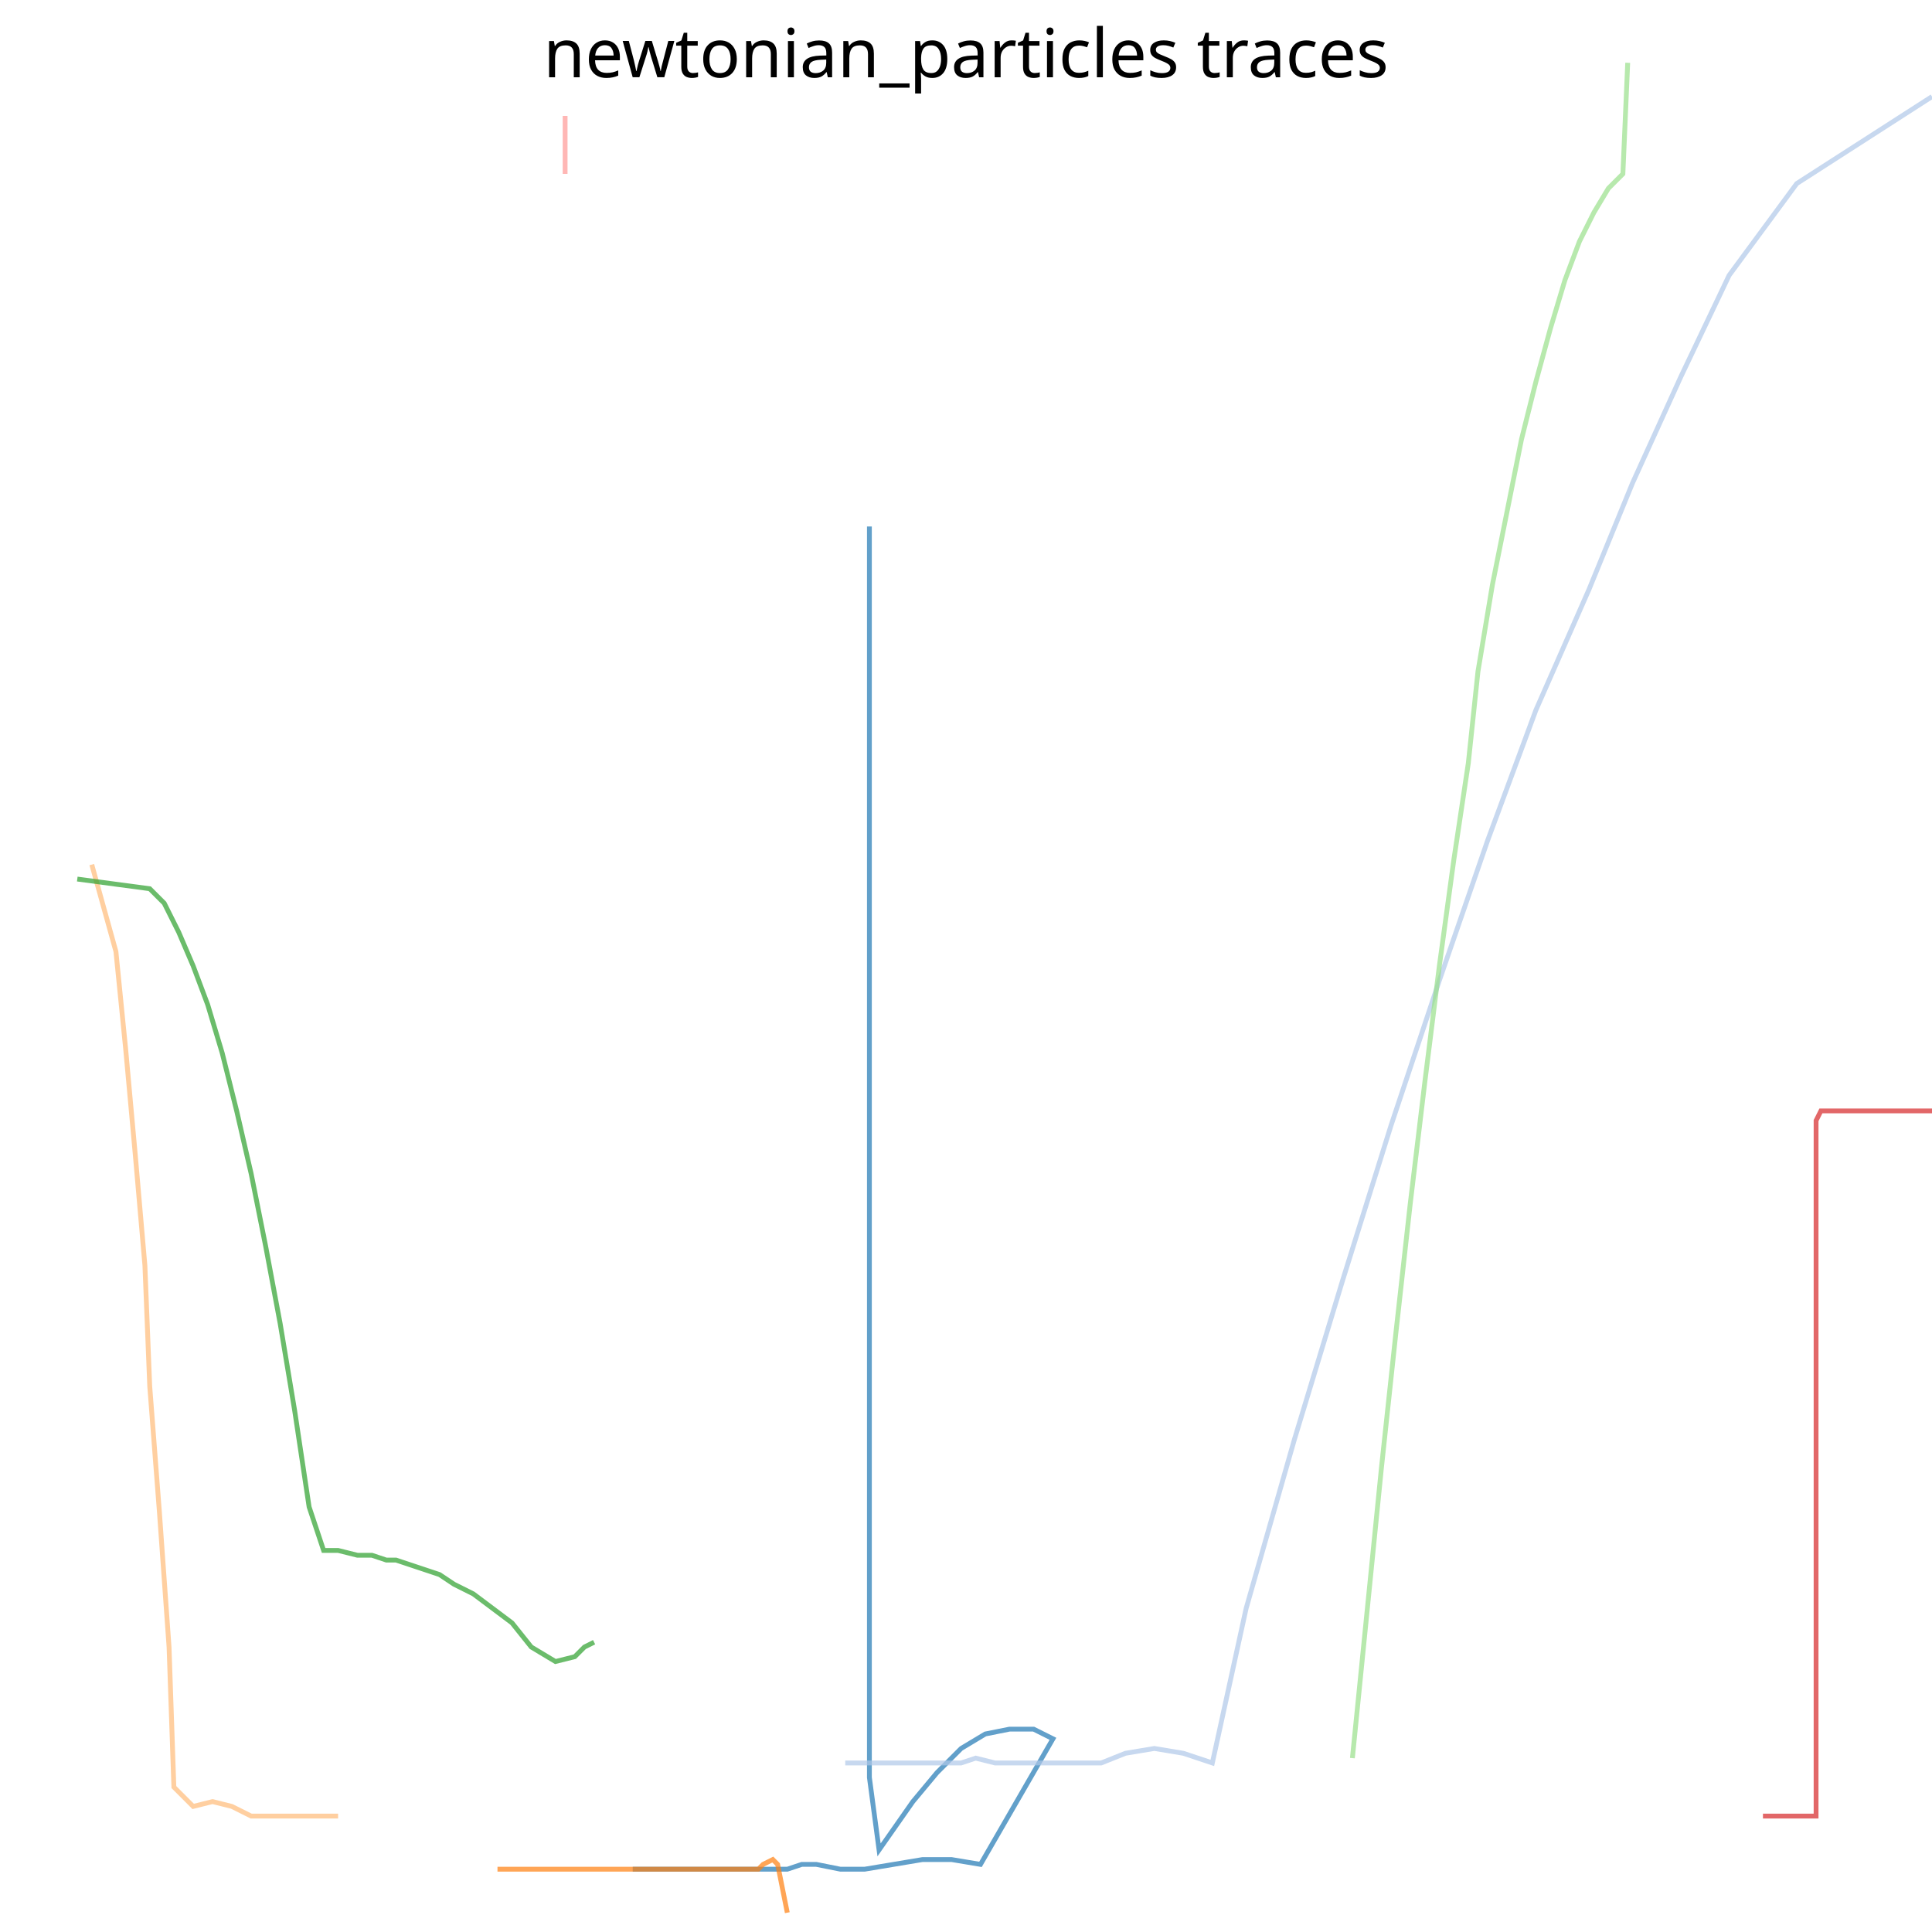
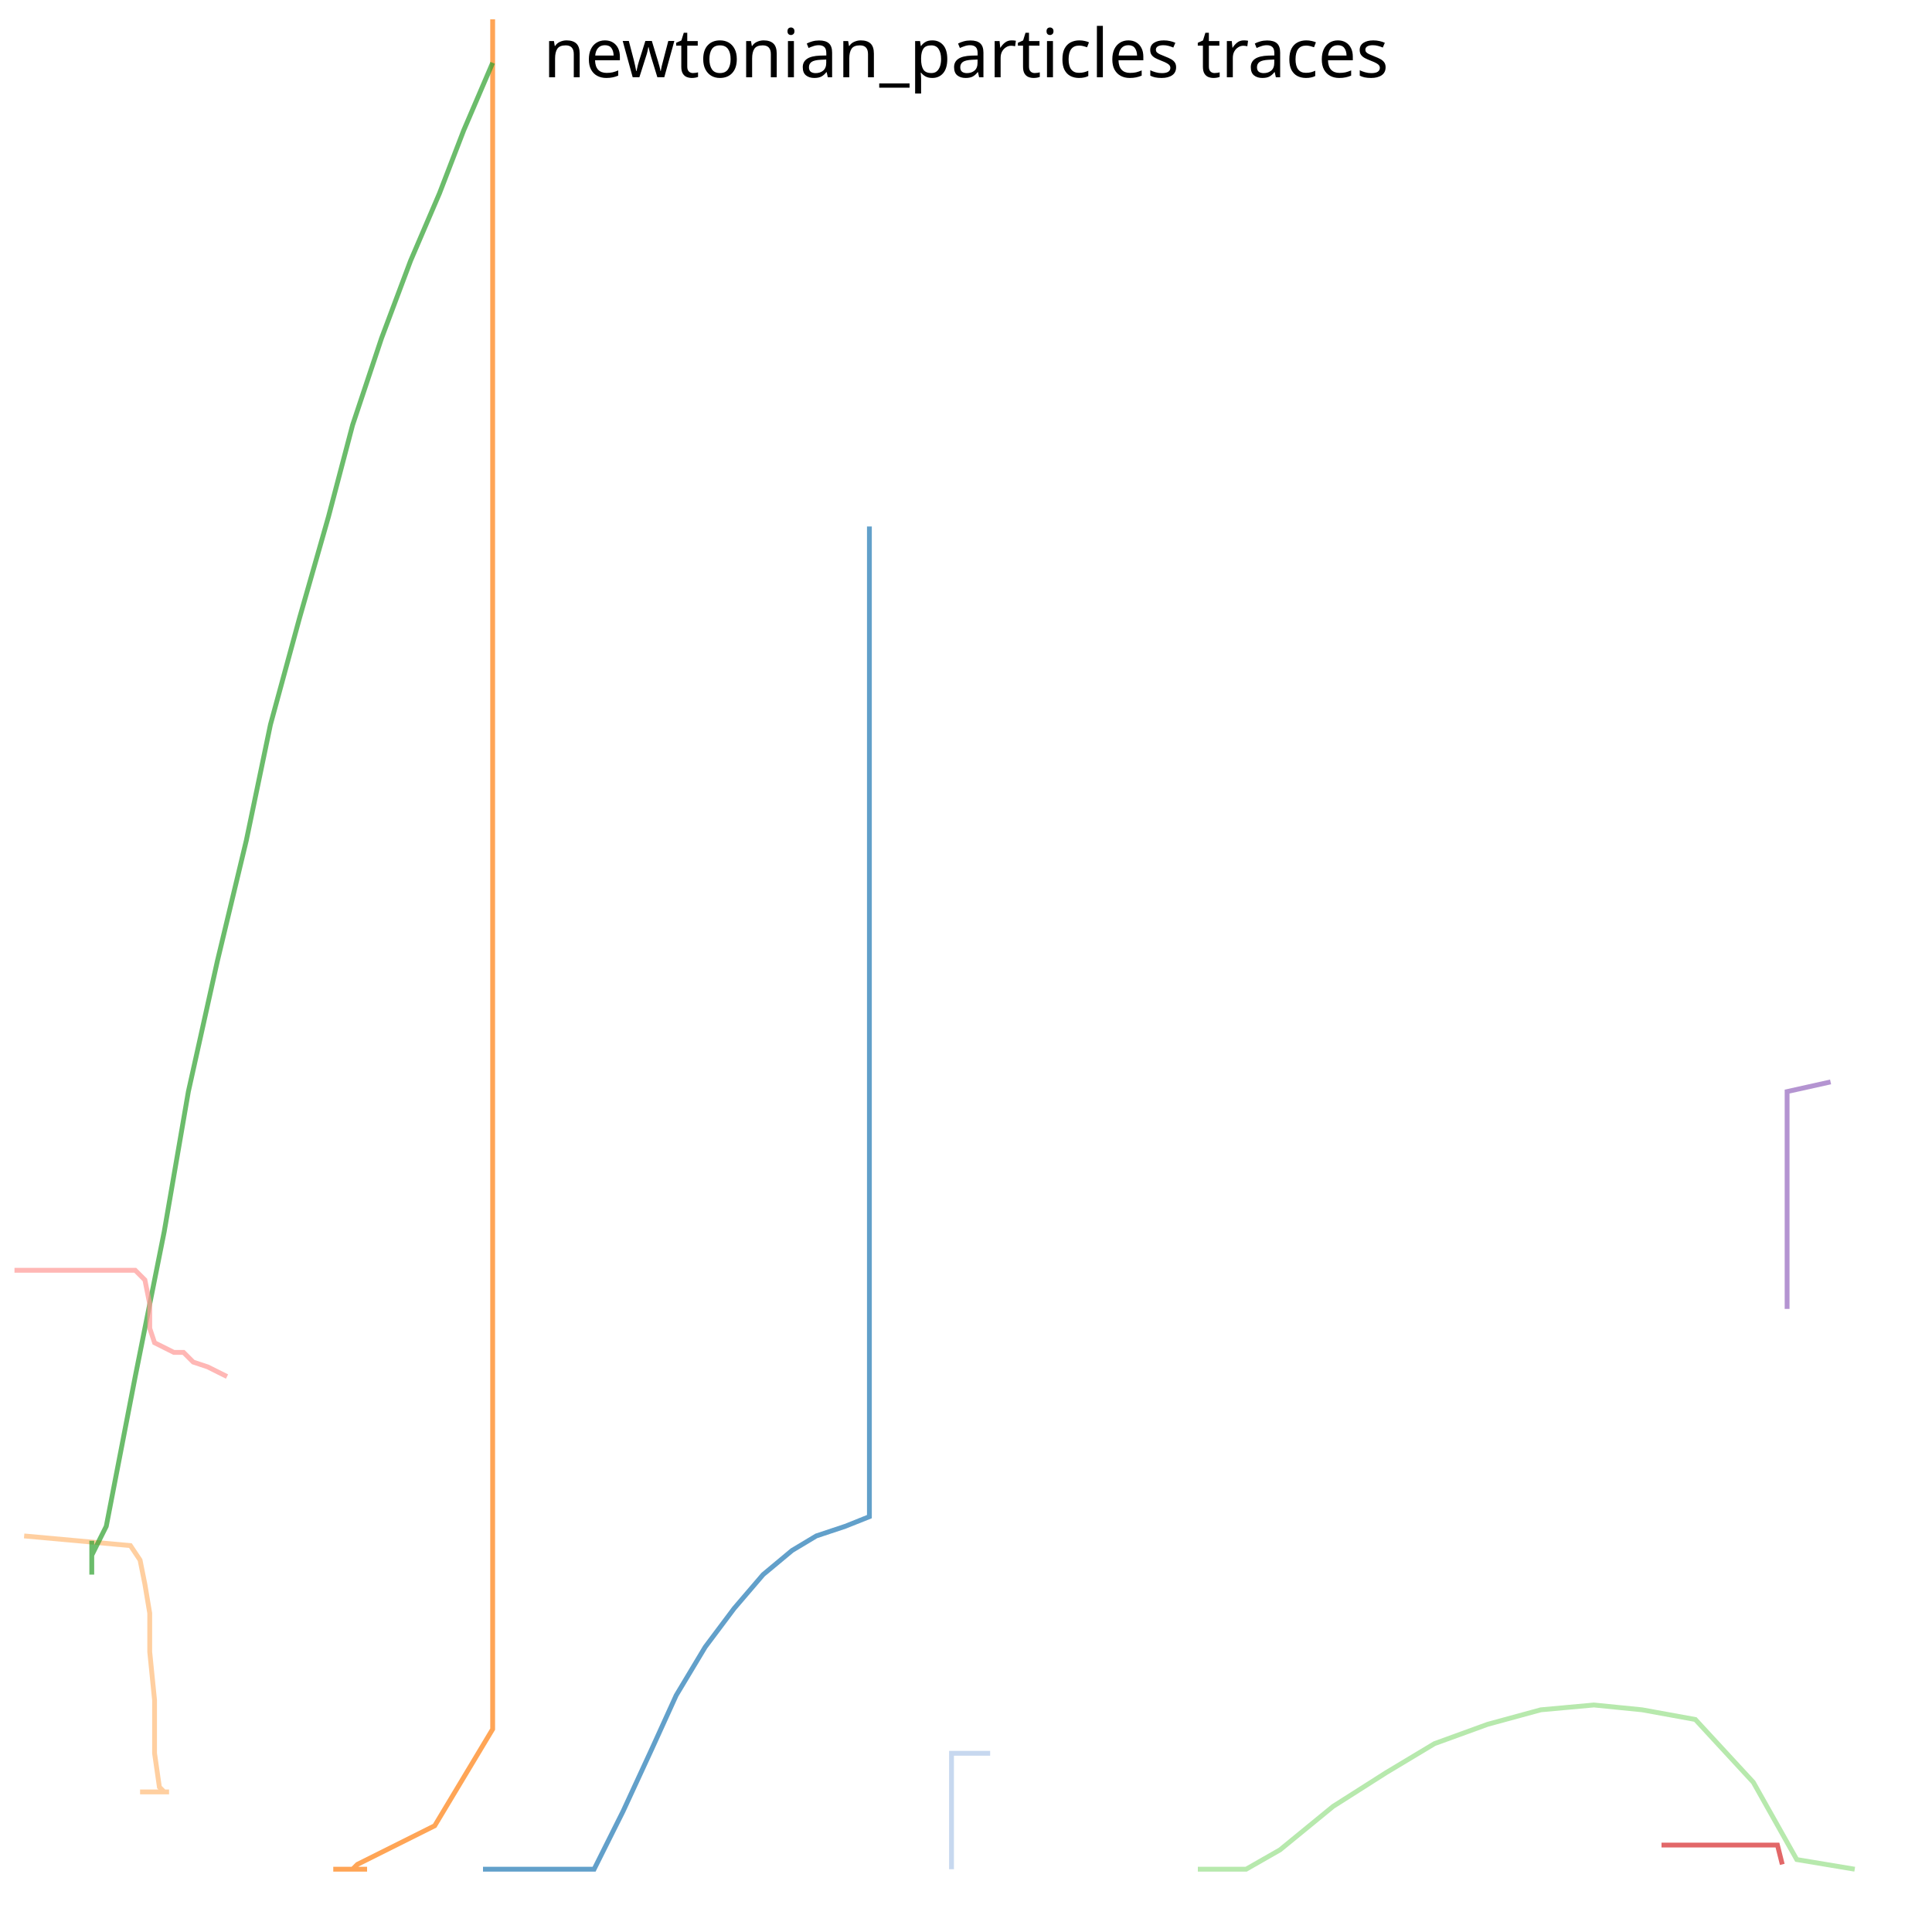
<svg xmlns="http://www.w3.org/2000/svg" width="400" height="400" viewBox="0 0 400 400">
  <rect width="400" height="400" fill="white" />
  <text x="200" y="16" text-anchor="middle" font-size="14" font-family="sans-serif">newtonian_particles traces</text>
-   <polyline points="180,109 180,110 180,112 180,116 180,122 180,130 180,138 180,149 180,161 180,175 180,190 180,207 180,225 180,245 180,266 180,289 180,314 180,340 180,368 182,383 189,373 194,367 199,362 204,359 209,358 214,358 218,360 203,386 197,385 191,385 185,386 179,387 174,387 169,386 166,386 163,387 159,387 156,387 152,387 149,387 146,387 143,387 140,387 137,387 134,387 132,387 132,387 132,387 132,387 132,387 132,387 132,387 132,387 132,387 132,387 132,387 132,387 132,387 132,387 132,387 131,387" fill="none" stroke="rgb(31,119,180)" stroke-width="1" opacity="0.7" />
-   <polyline points="400,20 372,38 358,57 348,78 338,100 329,122 318,147 308,174 298,203 288,233 278,265 268,298 258,333 251,365 245,363 239,362 233,363 228,365 222,365 216,365 210,365 206,365 202,364 199,365 196,365 193,365 191,365 189,365 186,365 184,365 181,365 179,365 177,365 175,365 175,365 175,365 176,365 176,365 177,365 177,365 178,365 178,365 179,365 180,365 181,365 182,365 183,365" fill="none" stroke="rgb(175,199,232)" stroke-width="1" opacity="0.7" />
-   <polyline points="163,396 161,386 160,385 158,386 157,387 155,387 154,387 153,387 151,387 150,387 149,387 147,387 146,387 145,387 142,387 140,387 136,387 133,387 129,387 126,387 122,387 119,387 115,387 112,387 108,387 105,387 105,387 106,387 106,387 106,387 106,387 106,387 105,387 105,387 105,387 105,387 105,387 105,387 104,387 104,387 104,387 103,387" fill="none" stroke="rgb(255,127,14)" stroke-width="1" opacity="0.7" />
-   <polyline points="19,179 24,197 26,217 28,239 30,262 31,287 33,313 35,341 36,370 40,374 44,373 48,374 52,376 56,376 59,376 63,376 66,376 69,376 70,376 70,376 70,376 70,376 70,376 70,376 70,376 70,376 69,376 69,376 69,376 69,376 69,376 69,376 68,376 68,376" fill="none" stroke="rgb(255,187,120)" stroke-width="1" opacity="0.7" />
-   <polyline points="16,182 31,184 34,187 37,193 40,200 43,208 46,218 49,230 52,243 55,258 58,274 61,292 64,312 67,321 70,321 74,322 77,322 80,323 82,323 85,324 88,325 91,326 94,328 98,330 102,333 106,336 110,341 115,344 119,343 121,341 123,340" fill="none" stroke="rgb(44,160,44)" stroke-width="1" opacity="0.7" />
-   <polyline points="337,13 336,36 333,39 330,44 327,50 324,58 321,68 318,79 315,91 312,106 309,121 306,139 304,158 301,178 298,200 295,224 292,249 289,276 286,304 283,334 280,364" fill="none" stroke="rgb(152,223,138)" stroke-width="1" opacity="0.7" />
-   <polyline points="400,230 377,230 376,232 376,235 376,240 376,247 376,255 376,265 376,277 376,290 376,304 376,320 376,338 376,357 376,376 365,376" fill="none" stroke="rgb(214,39,40)" stroke-width="1" opacity="0.7" />
-   <polyline points="117,24 117,36" fill="none" stroke="rgb(255,152,150)" stroke-width="1" opacity="0.7" />
+   <polyline points="180,109 180,110 180,112 180,116 180,122 180,130 180,138 180,149 180,161 180,175 180,190 180,207 180,225 180,245 180,266 180,289 180,314 175,316 169,318 164,321 158,326 152,333 146,341 140,351 135,362 129,375 123,387 121,387 120,387 119,387 118,387 117,387 116,387 115,387 114,387 113,387 112,387 111,387 110,387 109,387 108,387 107,387 106,387 105,387 104,387 103,387 103,387 102,387 101,387 100,387 100,387 100,387 101,387 101,387 101,387 101,387 102,387 102,387 102,387 102,387 103,387" fill="none" stroke="rgb(31,119,180)" stroke-width="1" opacity="0.7" />
+   <polyline points="197,387 197,365 197,363 197,363 197,363 197,363 197,363 197,363 197,363 197,363 197,363 197,363 197,363 197,363 197,363 197,363 197,363 197,363 197,363 198,363 198,363 198,363 198,363 198,363 199,363 199,363 199,363 199,363 200,363 200,363 200,363 200,363 201,363 201,363 201,363 201,363 202,363 202,363 202,363 202,363 203,363 203,363 203,363 203,363 204,363 204,363 204,363 204,363 205,363 205,363 205,363 205,363 205,363 205,363 205,363 205,363 205,363 205,363 205,363 205,363" fill="none" stroke="rgb(175,199,232)" stroke-width="1" opacity="0.7" />
+   <polyline points="102,4 102,31 102,58 102,85 102,111 102,142 102,174 102,208 102,243 102,280 102,318 102,358 90,378 74,386 74,386 73,387 71,387 69,387 69,387 69,387 69,387 69,387 69,387 69,387 69,387 69,387 70,387 70,387 70,387 71,387 71,387 72,387 72,387 73,387 73,387 74,387 74,387 74,387 74,387 74,387 75,387 75,387 75,387 75,387 75,387 76,387" fill="none" stroke="rgb(255,127,14)" stroke-width="1" opacity="0.7" />
+   <polyline points="5,318 27,320 29,323 30,328 31,334 31,342 32,352 32,363 33,370 34,371 35,371 32,371 31,371 30,371 30,371 29,371 29,371 29,371 29,371 29,371 29,371 30,371 30,371 30,371 30,371 31,371 31,371 32,371 32,371 33,371 33,371 34,371 34,371 34,371 35,371 35,371 35,371 35,371 35,371 35,371 35,371 35,371 35,371" fill="none" stroke="rgb(255,187,120)" stroke-width="1" opacity="0.7" />
+   <polyline points="102,13 96,27 91,40 85,54 79,70 73,88 68,107 62,128 56,150 51,174 45,199 39,226 34,255 28,285 22,316 19,322 19,320 19,319 19,321 19,323 19,324 19,324 19,325 19,325 19,325 19,325 19,325 19,325 19,325 19,325 19,326 19,326 19,326 19,326 19,326 19,326 19,326 19,326" fill="none" stroke="rgb(44,160,44)" stroke-width="1" opacity="0.7" />
+   <polyline points="384,387 372,385 363,369 351,356 340,354 330,353 319,354 308,357 297,361 287,367 276,374 265,383 258,387 252,387 249,387 248,387 248,387 248,387 248,387 248,387 248,387 248,387" fill="none" stroke="rgb(152,223,138)" stroke-width="1" opacity="0.7" />
+   <polyline points="369,386 368,382 366,382 365,382 364,382 362,382 361,382 359,382 358,382 357,382 355,382 354,382 353,382 351,382 350,382 349,382 348,382 346,382 345,382 344,382" fill="none" stroke="rgb(214,39,40)" stroke-width="1" opacity="0.7" />
+   <polyline points="3,263 28,263 30,265 31,270 31,275 32,278 34,279 36,280 38,280 40,282 43,283 47,285" fill="none" stroke="rgb(255,152,150)" stroke-width="1" opacity="0.7" />
+   <polyline points="379,224 370,226 370,229 370,234 370,241 370,250 370,260 370,271" fill="none" stroke="rgb(148,103,189)" stroke-width="1" opacity="0.7" />
</svg>
